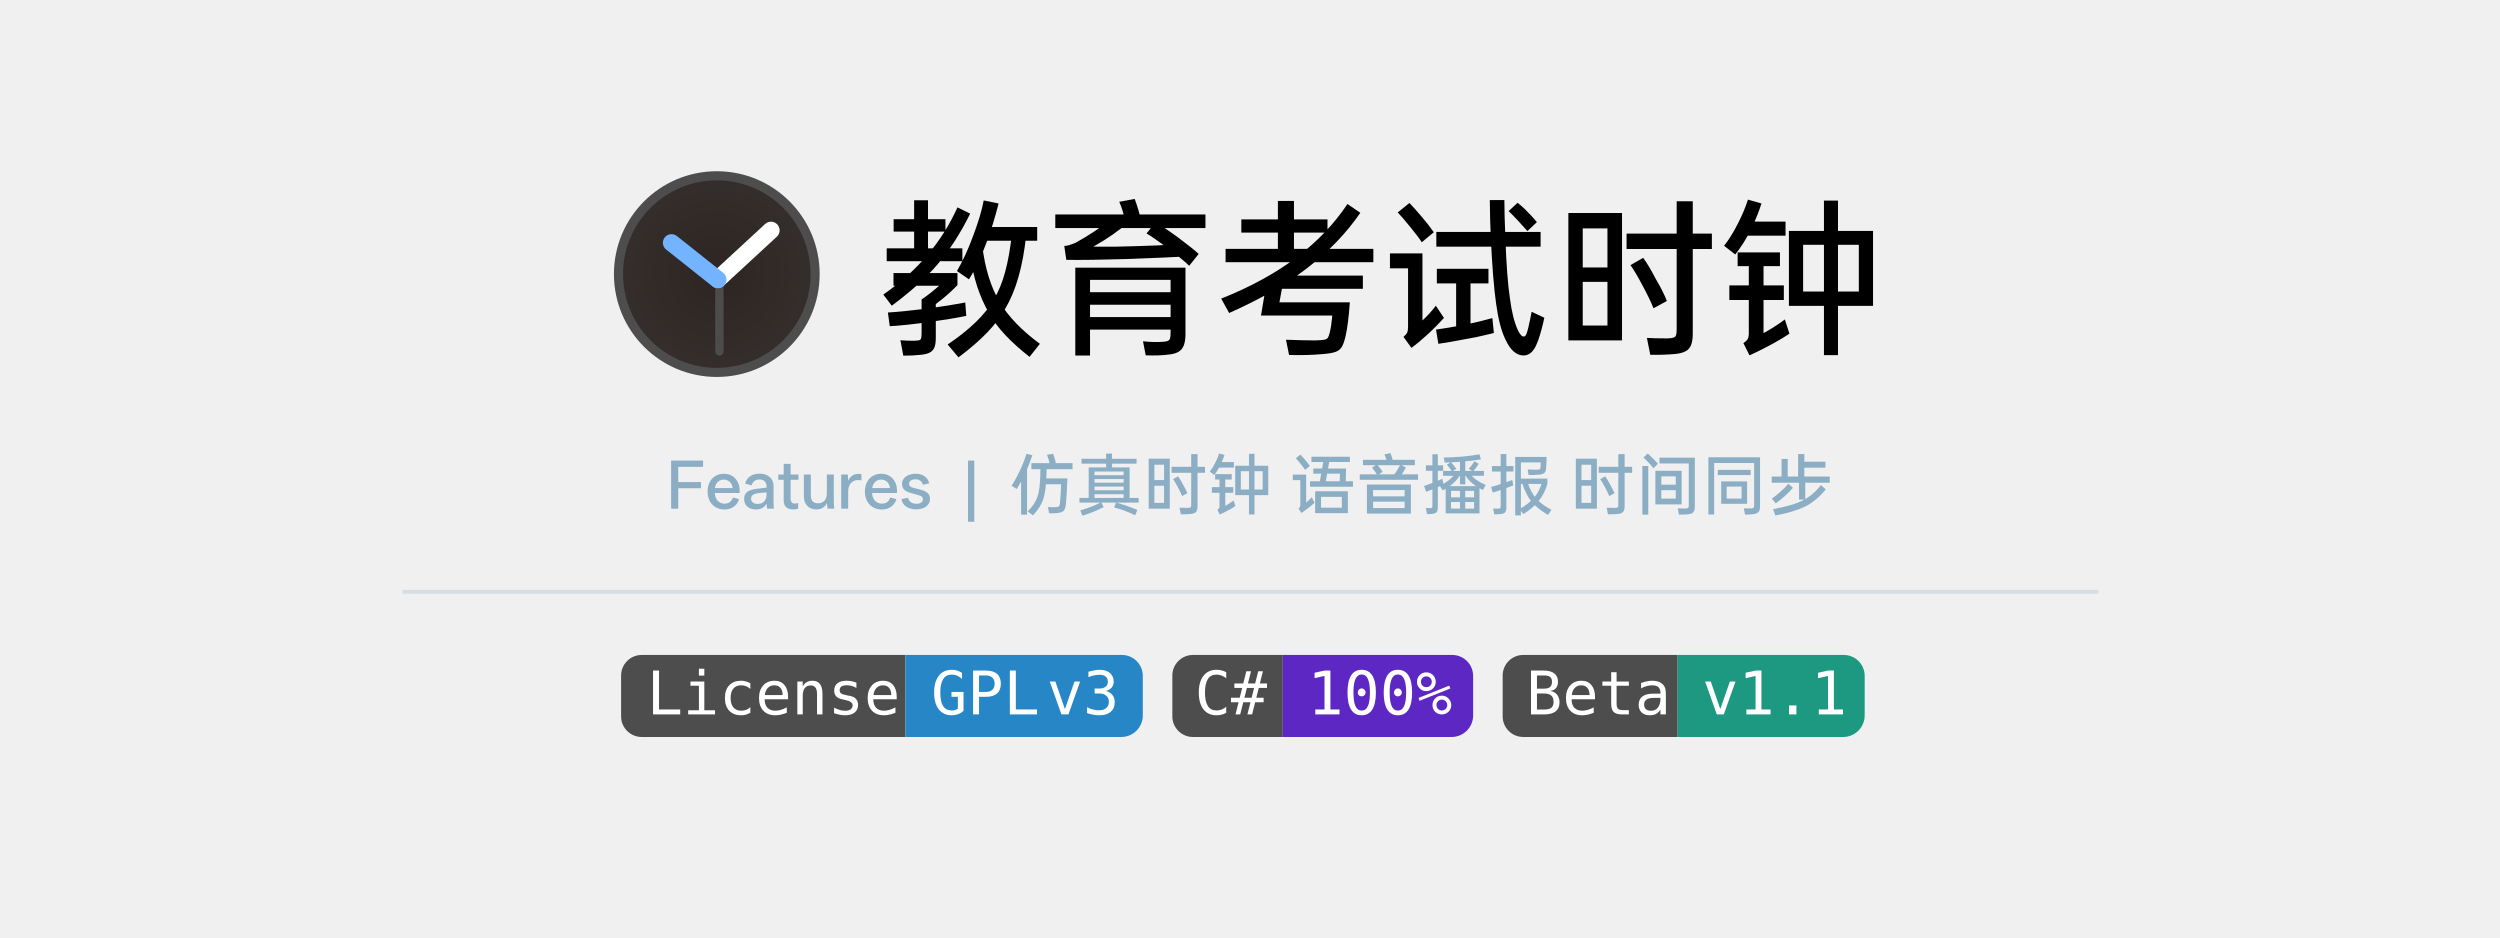
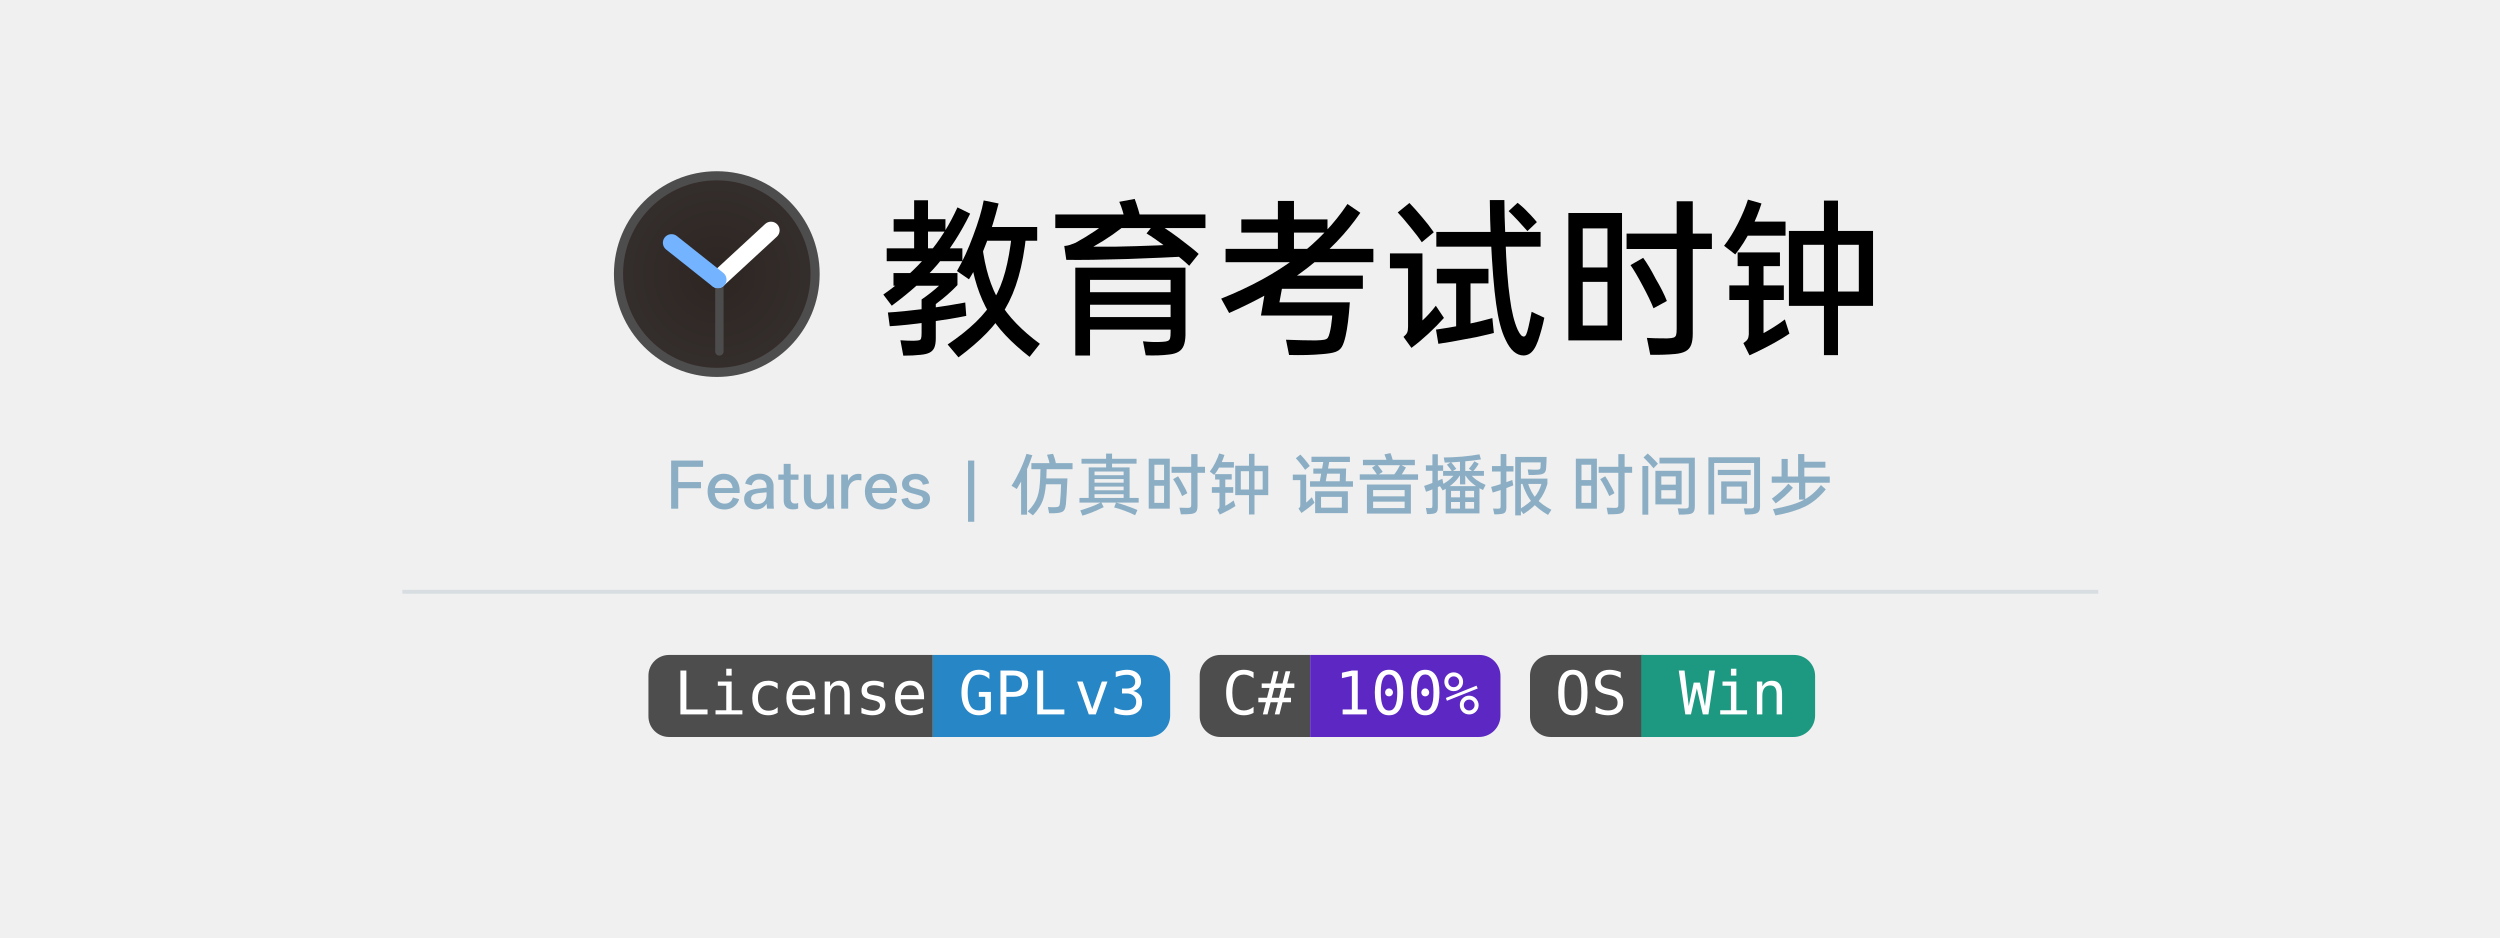
<svg xmlns="http://www.w3.org/2000/svg" version="1.1" id="图层_1" x="0px" y="0px" viewBox="0 0 1920 720" style="enable-background:new 0 0 1920 720;" xml:space="preserve">
  <style type="text/css">
	.st0{display:none;fill:url(#SVGID_1_);}
	.st1{display:none;fill:url(#SVGID_2_);}
	.st2{opacity:0.21;fill:none;stroke:#7797A5;stroke-width:3;stroke-miterlimit:10;}
	.st3{fill:url(#SVGID_3_);stroke:#4D4D4D;stroke-width:7;stroke-miterlimit:10;}
	.st4{fill:#4C4C4C;}
	.st5{fill:#FFFFFF;}
	.st6{fill:#73B3FF;}
	.st7{fill:#4D4D4D;}
	.st8{fill:#5D27C4;}
	.st9{font-family:'Consolas';}
	.st10{font-size:46.2px;}
	.st11{fill:#1D9981;}
	.st12{fill:#2686C6;}
	.st13{font-size:20.16px;}
	.st14{display:none;}
	.st15{display:inline;fill:#CFDAE5;}
	.st16{font-size:36px;}
	.st17{fill:#8CAEC4;}
+ 	.st18{fill:url(#SVGID_4_);stroke:#4D4D4D;stroke-width:16;stroke-miterlimit:10;}
</style>
  <radialGradient id="SVGID_1_" cx="960" cy="360" r="435.608" fx="862.649" fy="358.717" gradientTransform="matrix(0.0106 0.9999 -2.9087 0.0309 1996.924 -611.0827)" gradientUnits="userSpaceOnUse">
    <stop offset="0" style="stop-color:#E9F5FF" />
    <stop offset="0.452" style="stop-color:#EDF7FF" />
    <stop offset="0.871" style="stop-color:#F8FCFF" />
    <stop offset="1" style="stop-color:#FDFEFF" />
  </radialGradient>
  <rect class="st0" width="1920" height="720" />
  <radialGradient id="SVGID_2_" cx="960" cy="357" r="618.719" fx="821.727" fy="355.177" gradientTransform="matrix(0.0106 0.9999 -1.6425 0.0175 1536.151 -609.1821)" gradientUnits="userSpaceOnUse">
    <stop offset="0" style="stop-color:#E9F5FF" />
    <stop offset="0.452" style="stop-color:#EDF7FF" />
    <stop offset="0.871" style="stop-color:#F8FCFF" />
    <stop offset="1" style="stop-color:#FDFEFF" />
  </radialGradient>
  <rect y="-3" class="st1" width="1920" height="720" />
  <g>
    <g>
      <path d="M678.39,226.22c13.43-9.36,24.79-19.54,34.06-30.55c9.27-11,16.9-23.14,22.88-36.4l9.75,4.81    c-7.28,14.82-15.64,27.82-25.09,39c-4.68,5.46-9.9,10.77-15.67,15.92c-5.76,5.16-12.24,10.42-19.44,15.79L678.39,226.22z     M680.99,190.73h58.11v9.88h-58.11V190.73z M681.9,240c6.58-0.35,16.64-1.34,30.16-2.99c12.39-1.73,22.14-3.29,29.25-4.68    l0.78,10.27c-7.54,1.56-17.25,3.17-29.12,4.81c-11.96,1.65-21.84,2.69-29.64,3.12L681.9,240z M686.19,209.71h49.14v9.23    c-4.94,5.2-10.49,10.05-16.64,14.56v26.26c0,3.03-0.37,5.42-1.1,7.15c-0.74,1.73-1.95,3.03-3.64,3.9    c-1.69,0.87-4.01,1.43-6.96,1.69c-3.73,0.43-8.15,0.65-13.26,0.65l-2.21-11.83c3.55,0.26,6.93,0.39,10.14,0.39    c2.08-0.09,3.49-0.22,4.23-0.39c0.74-0.17,1.23-0.65,1.5-1.43c0.26-0.78,0.39-2.21,0.39-4.29v-25.61    c4.94-3.38,9.4-6.89,13.39-10.53h-34.97V209.71z M686.32,168.37h39.78v9.49h-39.78V168.37z M702.05,153.81h10.66v41.99h-10.66    V153.81z M727.79,264.57c8.49-5.72,15.71-11.46,21.65-17.23c5.94-5.76,10.6-11.63,13.98-17.62c3.55-5.98,6.41-13,8.58-21.06    c2.17-8.06,3.86-17.5,5.07-28.34l11.05,0.26c-1.3,12.13-3.27,22.84-5.92,32.11c-2.64,9.27-6.09,17.51-10.33,24.7    c-3.55,6.24-8.25,12.37-14.1,18.4s-13.06,12.24-21.65,18.66L727.79,264.57z M734.94,208.15c4.5-7.71,8.62-16.64,12.35-26.78    c4.07-10.75,6.8-19.89,8.19-27.43l11.44,2.34c-2.86,11.18-5.9,21.02-9.1,29.51c-4.25,11.53-8.8,21.1-13.65,28.73L734.94,208.15z     M754.31,188.13c1.04,8.84,2.69,16.92,4.94,24.25c2.25,7.32,5.11,13.89,8.58,19.7c3.29,5.55,7.54,11.01,12.74,16.38    c5.2,5.37,11.22,10.57,18.07,15.6l-7.93,10.01c-7.11-5.55-13.26-11.07-18.46-16.57c-5.2-5.5-9.45-11.2-12.74-17.1    c-7.37-12.74-12.13-27.47-14.3-44.2L754.31,188.13z M753.4,184.88l3.25-10.53h39.91v10.53H753.4z" />
      <path d="M810.47,164.73h115.31v10.4H810.47V164.73z M817.36,188.91c1.47-0.09,2.88-0.35,4.23-0.78c1.34-0.43,2.84-1,4.48-1.69    c5.03-2.77,10.01-5.8,14.95-9.1c4.94-3.38,9.36-6.63,13.26-9.75l13.52,2.34c-4.42,3.73-8.86,7.15-13.33,10.27    c-4.46,3.12-9.38,6.2-14.75,9.23c10.75,0.17,21.71,0.04,32.89-0.39c10.92-0.26,22.27-0.78,34.06-1.56l1.43,9.62    c-7.19,0.43-21.28,1.04-42.25,1.82c-20.02,0.61-35.66,0.82-46.93,0.65L817.36,188.91z M825.81,205.55h84.63v52    c-0.09,3.12-0.52,5.7-1.3,7.74c-0.78,2.04-2.06,3.62-3.83,4.75c-1.78,1.13-4.18,1.86-7.21,2.21c-5.38,0.69-11.44,0.91-18.2,0.65    l-2.08-10.79c5.55,0.61,10.62,0.74,15.21,0.39c1.82-0.09,3.14-0.33,3.97-0.72c0.82-0.39,1.36-1.06,1.63-2.01    c0.26-0.95,0.39-2.47,0.39-4.55v-40.3h-61.88v58.11h-11.31V205.55z M830.62,224.4h73.97v9.62h-73.97V224.4z M830.75,243.51h73.97    v9.62h-73.97V243.51z M871.44,152.77c0.87,2.25,1.8,5.05,2.79,8.38c1,3.34,1.8,6.39,2.4,9.17h-12.35c-0.52-2.51-1.19-5.18-2.01-8    c-0.82-2.81-1.71-5.26-2.67-7.34L871.44,152.77z M887.3,170.84c5.03,2.77,10.92,6.67,17.68,11.7c7.97,5.98,13.17,10.14,15.6,12.48    l-7.28,9.1c-3.38-3.29-8.67-7.67-15.86-13.13c-7.98-5.89-13.61-9.79-16.9-11.7L887.3,170.84z" />
      <path d="M937.87,229.34c22.62-9.01,41.9-19.57,57.85-31.66c15.95-12.09,28.99-25.76,39.13-41.01l9.88,6.76    c-10.75,15.69-24.48,29.95-41.21,42.77c-8.23,6.33-17.25,12.29-27.04,17.88c-9.79,5.59-20.63,11.03-32.5,16.31L937.87,229.34z     M941.25,191.12h113.49v10.27H941.25V191.12z M953.34,168.5h66.17v10.14h-66.17V168.5z M968.42,242.34l4.42-26l12.61,0.39    l-2.86,15.47h54.08c-0.78,11.18-1.87,19.8-3.25,25.87c-0.87,3.81-1.84,6.61-2.93,8.38c-1.08,1.78-2.71,3.05-4.88,3.83    c-2.17,0.78-5.55,1.34-10.14,1.69c-7.71,0.69-16.21,0.91-25.48,0.65l-2.34-11.7c9.36,0.35,16.9,0.52,22.62,0.52    c3.12-0.09,5.35-0.26,6.7-0.52c1.34-0.26,2.27-0.76,2.79-1.5c0.52-0.74,1-2.01,1.43-3.83c0.78-2.95,1.38-6.71,1.82-11.31    c0-0.35,0.02-0.67,0.06-0.98c0.04-0.3,0.07-0.63,0.07-0.97H968.42z M977.91,211.66h68.77v10.14h-68.77V211.66z M981.42,154.33    h12.35v41.86h-12.35V154.33z" />
      <path d="M1067.48,194.63h24.96v51.48c1.65-1.47,3.36-3.19,5.14-5.14c1.78-1.95,3.49-4.01,5.13-6.17l6.24,9.36    c-3.55,3.99-7.52,8.02-11.9,12.09c-4.38,4.07-8.73,7.71-13.06,10.92l-6.11-8.45c1.47-1.21,2.42-2.34,2.86-3.38    c0.43-1.04,0.65-2.51,0.65-4.42v-44.85h-13.91V194.63z M1082.43,155.89c2.77,2.86,6.02,6.5,9.75,10.92    c3.21,3.73,6.2,7.58,8.97,11.57l-9.23,7.67c-1.73-2.77-4.68-6.67-8.84-11.7c-4.42-5.46-7.63-9.19-9.62-11.18L1082.43,155.89z     M1102.84,253.13c5.2-0.69,12.65-1.95,22.36-3.77c8.23-1.73,15.21-3.42,20.93-5.07l1.17,11.44l-3.64,0.91    c-7.02,1.74-13.04,2.99-18.07,3.77c-7.8,1.56-14.78,2.77-20.93,3.64L1102.84,253.13z M1103.1,178.12h80.08v11.31h-80.08V178.12z     M1103.49,206.46h39.65v11.18h-39.65V206.46z M1118.31,212.57h11.05v42.64h-11.05V212.57z M1155.36,153.68    c0,7.46,0.26,17.12,0.78,28.99c0.69,20.11,1.86,35.67,3.51,46.67c1.3,10.05,3.29,18.07,5.98,24.05c0.95,1.91,1.78,3.23,2.47,3.96    c0.69,0.74,1.43,1.11,2.21,1.11c0.69,0,1.3-0.54,1.82-1.63c0.52-1.08,1.08-2.92,1.69-5.53c0.43-1.82,0.87-3.79,1.3-5.92    c0.43-2.12,0.82-4.09,1.17-5.92l9.75,4.55c-1.21,5.98-2.82,11.87-4.81,17.68c-1.04,2.86-2.14,5.11-3.31,6.76    c-1.17,1.65-2.41,2.82-3.71,3.51c-1.3,0.69-2.69,1.04-4.16,1.04c-2.6,0-5.07-0.97-7.41-2.92s-4.51-5.09-6.5-9.42    c-3.12-6.33-5.51-15.51-7.15-27.56c-1.65-11.7-2.99-28.34-4.03-49.92c-0.44-9.45-0.7-19.28-0.78-29.51H1155.36z M1165.5,155.76    c3.12,2.43,5.89,4.98,8.32,7.67c0.95,0.87,2.38,2.38,4.29,4.55c0.35,0.44,0.71,0.87,1.11,1.3c0.39,0.43,0.76,0.87,1.11,1.3    l-7.28,6.89c-2.95-3.38-5.33-6.02-7.15-7.93c-2.52-2.69-4.94-5.16-7.28-7.41L1165.5,155.76z" />
      <path d="M1204.5,163.56h41.21v97.89h-41.21V163.56z M1209.7,205.42h29.77v11.05h-29.77V205.42z M1215.54,175.39v74.62h18.98    v-74.62H1215.54z M1249.21,179.42h65.52v11.83h-65.52V179.42z M1261.96,198.01c3.03,4.16,6.24,9.54,9.62,16.12    c3.81,6.42,6.67,12.09,8.58,17.03l-10.27,5.59c-1.91-4.77-4.68-10.53-8.32-17.29c-3.81-7.19-6.93-12.48-9.36-15.86L1261.96,198.01    z M1300.04,256.25c0,3.55-0.41,6.41-1.23,8.58c-0.83,2.17-2.21,3.79-4.16,4.88c-1.95,1.08-4.62,1.8-8,2.14    c-5.46,0.52-11.88,0.74-19.24,0.65l-2.6-13c3.64,0.26,8.84,0.39,15.6,0.39c2.43-0.09,4.1-0.3,5-0.65    c0.91-0.35,1.52-0.98,1.82-1.89c0.3-0.91,0.46-2.53,0.46-4.88v-97.89h12.35V256.25z" />
      <path d="M1324.09,188.78c3.73-4.77,7.28-10.49,10.66-17.16c3.38-6.67,5.94-12.78,7.67-18.33l10.4,2.99    c-2,6.33-4.68,12.96-8.06,19.89c-3.38,6.93-7.41,13.35-12.09,19.24L1324.09,188.78z M1328.13,219.2h41.86v11.18h-41.86V219.2z     M1334.5,193.85h32.5v10.53h-32.5V193.85z M1338.92,263.53c1.56-1.04,2.62-2.02,3.18-2.93c0.56-0.91,0.89-2.14,0.98-3.71v-57.85    h11.31v56.81c2.25-1.21,5.03-2.86,8.32-4.94c3.29-2.08,5.98-3.94,8.06-5.59l3.51,10.92c-3.29,2.25-7.13,4.59-11.5,7.02    c-4.38,2.43-9.17,4.9-14.37,7.41c-0.78,0.35-1.58,0.71-2.4,1.11c-0.83,0.39-1.63,0.76-2.41,1.1L1338.92,263.53z M1341.13,170.19    h30.16v10.79h-30.16V170.19z M1373.88,177.34h64.61v57.59h-64.61V177.34z M1384.8,188v35.88h42.77V188H1384.8z M1400.79,154.07    h10.79v118.69h-10.79V154.07z" />
    </g>
  </g>
  <line class="st2" x1="309" y1="454.5" x2="1611.5" y2="454.5" />
  <g>
    <radialGradient id="SVGID_3_" cx="550.5" cy="210.5" r="75.5" gradientUnits="userSpaceOnUse">
      <stop offset="0" style="stop-color:#2D2522" />
      <stop offset="1" style="stop-color:#342E2C" />
    </radialGradient>
    <circle class="st3" cx="550.5" cy="210.5" r="75.5" />
    <path class="st4" d="M552.49,273.12L552.49,273.12c-1.78,0-3.22-1.44-3.22-3.22v-54.19c0-1.78,1.44-3.22,3.22-3.22l0,0   c1.78,0,3.22,1.44,3.22,3.22v54.19C555.71,271.67,554.27,273.12,552.49,273.12z" />
    <path class="st5" d="M546.47,219.02L546.47,219.02c-2.48-2.69-2.32-6.89,0.38-9.37l40.78-37.63c2.69-2.48,6.89-2.32,9.37,0.38l0,0   c2.48,2.69,2.32,6.89-0.38,9.37l-40.78,37.63C553.15,221.88,548.95,221.71,546.47,219.02z" />
    <path class="st6" d="M556.53,218.88L556.53,218.88c-2.28,2.87-6.45,3.34-9.32,1.07l-35.62-28.3c-2.87-2.28-3.34-6.45-1.07-9.32v0   c2.28-2.87,6.45-3.34,9.32-1.07l35.62,28.3C558.33,211.84,558.8,216.01,556.53,218.88z" />
  </g>
  <g>
-     <path class="st7" d="M985.2,566h-69.02c-8.74,0-15.82-7.08-15.82-15.82v-31.36c0-8.74,7.08-15.82,15.82-15.82h69.02V566z" />
-     <path class="st8" d="M1114.84,566H985.2v-63h130.07c8.88,0,16.09,7.2,16.09,16.09v30.39C1131.36,558.6,1123.96,566,1114.84,566z" />
-     <text transform="matrix(1 0 0 1 917.5352 548.6816)" class="st5 st9 st10">C#</text>
-     <text transform="matrix(1 0 0 1 1004.055 548.6816)" class="st5 st9 st10">100%</text>
+     <path class="st7" d="M1006.2,566h-69.02c-8.74,0-15.82-7.08-15.82-15.82v-31.36c0-8.74,7.08-15.82,15.82-15.82h69.02V566z" />
+     <path class="st8" d="M1135.84,566H1006.2v-63h130.07c8.88,0,16.09,7.2,16.09,16.09v30.39C1152.36,558.6,1144.96,566,1135.84,566z" />
+     <text transform="matrix(1 0 0 1 938.5352 548.6816)" class="st5 st9 st10">C#</text>
+     <text transform="matrix(1 0 0 1 1025.055 548.6816)" class="st5 st9 st10">100%</text>
  </g>
  <g>
-     <path class="st7" d="M1288.44,566h-118.58c-8.74,0-15.82-7.08-15.82-15.82v-31.36c0-8.74,7.08-15.82,15.82-15.82h118.58V566z" />
-     <path class="st11" d="M1415.56,566h-127.12v-63h127.55c8.88,0,16.09,7.2,16.09,16.09v30.39C1432.08,558.6,1424.68,566,1415.56,566z   " />
-     <text transform="matrix(1 0 0 1 1172.056 548.6816)" class="st5 st9 st10">Beta</text>
-     <text transform="matrix(1 0 0 1 1307.295 548.6816)" class="st5 st9 st10">v1.1</text>
+     <path class="st7" d="M1262,566h-71.14c-8.74,0-15.82-7.08-15.82-15.82v-31.36c0-8.74,7.08-15.82,15.82-15.82H1262V566z" />
+     <path class="st11" d="M1377.48,566h-117.04v-63h117.47c8.88,0,16.09,7.2,16.09,16.09v30.39C1394,558.6,1386.6,566,1377.48,566z" />
+     <text transform="matrix(1 0 0 1 1194.056 548.6816)" class="st5 st9 st10">OS</text>
+     <text transform="matrix(1 0 0 1 1289.295 548.6816)" class="st5 st9 st10">Win</text>
  </g>
  <g>
-     <path class="st7" d="M695.4,566H492.82c-8.74,0-15.82-7.08-15.82-15.82v-31.36c0-8.74,7.08-15.82,15.82-15.82H695.4V566z" />
-     <path class="st12" d="M861.16,566H695.4v-63h166.19c8.88,0,16.09,7.2,16.09,16.09v30.39C877.68,558.6,870.28,566,861.16,566z" />
-     <text transform="matrix(1 0 0 1 496.6953 548.6816)" class="st5 st9 st10">License</text>
-     <text transform="matrix(1 0 0 1 715.0952 548.6816)">
+     <path class="st7" d="M716.4,566H513.82c-8.74,0-15.82-7.08-15.82-15.82v-31.36c0-8.74,7.08-15.82,15.82-15.82H716.4V566z" />
+     <path class="st12" d="M882.16,566H716.4v-63h166.19c8.88,0,16.09,7.2,16.09,16.09v30.39C898.68,558.6,891.28,566,882.16,566z" />
+     <text transform="matrix(1 0 0 1 517.6953 548.6816)" class="st5 st9 st10">License</text>
+     <text transform="matrix(1 0 0 1 736.0952 548.6816)">
      <tspan x="0" y="0" class="st5 st9 st10">GPL</tspan>
      <tspan x="77.59" y="0" class="st5 st9 st13"> </tspan>
      <tspan x="88.87" y="0" class="st5 st9 st10">v3</tspan>
    </text>
  </g>
  <g class="st14">
    <text transform="matrix(1 0 0 1 614.8936 688.8506)" class="st15 st9 st16">https://github.com/CaozyDevp/ExamClock</text>
    <path class="st15" d="M592.57,691.67h-14.62c-4.79,0.09-8.75-3.73-8.84-8.53c-0.09-4.79,3.73-8.75,8.53-8.84c0.1,0,0.21,0,0.31,0   h9.14c0.76,0,1.37,0.61,1.37,1.37c0,0.76-0.61,1.37-1.37,1.37h-9.14c-3.28-0.07-6,2.53-6.07,5.81c-0.07,3.28,2.53,6,5.81,6.07   c0.09,0,0.17,0,0.26,0h14.62c3.28,0,5.94-2.65,5.94-5.93c0-1.45-0.53-2.85-1.49-3.94c-0.5-0.57-0.45-1.43,0.12-1.94   c0.57-0.5,1.43-0.45,1.94,0.12c3.17,3.59,2.83,9.08-0.76,12.25C596.73,690.9,594.69,691.67,592.57,691.67L592.57,691.67z" />
    <path class="st15" d="M585.25,684.36h-9.14c-0.76,0-1.37-0.61-1.37-1.37c0-0.76,0.61-1.37,1.37-1.37h9.14   c3.28-0.07,5.88-2.79,5.81-6.07c-0.07-3.18-2.63-5.74-5.81-5.81h-14.62c-3.28,0-5.94,2.66-5.94,5.94c0,1.45,0.53,2.84,1.48,3.93   c0.5,0.57,0.45,1.44-0.12,1.94c-0.57,0.5-1.44,0.45-1.94-0.12l0,0c-3.17-3.6-2.82-9.09,0.78-12.26c1.58-1.4,3.62-2.17,5.74-2.17   h14.62c4.79,0.09,8.61,4.04,8.53,8.84C593.69,680.51,589.92,684.28,585.25,684.36L585.25,684.36z" />
  </g>
  <g>
    <g>
      <path class="st17" d="M515.43,390.67V353.7h24.53v4.84h-19.07v11.68h17.49v4.74h-17.49v15.71H515.43z" />
      <path class="st17" d="M556.33,391.28c-2.52,0-4.75-0.57-6.71-1.71c-1.96-1.14-3.48-2.75-4.56-4.84c-1.09-2.09-1.63-4.53-1.63-7.32    c0-2.69,0.54-5.07,1.61-7.14c1.07-2.07,2.55-3.66,4.44-4.77c1.89-1.1,4.02-1.66,6.4-1.66c2.62,0,4.89,0.64,6.81,1.91    c1.92,1.27,3.35,3.03,4.28,5.28c0.94,2.24,1.28,4.78,1.05,7.6h-19.89l0.1-3.77h14.48c-0.14-1.29-0.51-2.43-1.12-3.42    c-0.61-0.99-1.41-1.75-2.4-2.29c-0.99-0.54-2.09-0.82-3.31-0.82c-1.26,0-2.41,0.32-3.47,0.97c-1.05,0.65-1.89,1.56-2.5,2.73    c-0.61,1.17-0.94,2.54-0.97,4.11v1.53c-0.03,1.8,0.26,3.39,0.89,4.77c0.63,1.38,1.52,2.45,2.68,3.21c1.16,0.76,2.5,1.15,4.03,1.15    c1.53,0,2.84-0.39,3.93-1.17c1.09-0.78,1.89-1.97,2.4-3.57l4.74,1.28c-0.44,1.56-1.19,2.95-2.24,4.16    c-1.05,1.21-2.35,2.14-3.88,2.8C559.95,390.95,558.23,391.28,556.33,391.28z" />
      <path class="st17" d="M580.66,391.28c-2.86,0-5.1-0.74-6.73-2.22c-1.63-1.48-2.45-3.41-2.45-5.79c0-2.62,0.88-4.51,2.65-5.69    c1.77-1.17,4.54-1.96,8.31-2.37l7.45-0.82v3.62l-6.58,0.61c-2.45,0.27-4.14,0.76-5.07,1.45c-0.94,0.7-1.4,1.69-1.4,2.98    c0,1.09,0.42,2.02,1.25,2.8c0.83,0.78,2.13,1.17,3.9,1.17c1.29,0,2.45-0.28,3.47-0.84c1.02-0.56,1.82-1.39,2.4-2.5    c0.58-1.1,0.87-2.41,0.87-3.9v-5.97c0-1.77-0.48-3.14-1.45-4.11c-0.97-0.97-2.3-1.45-4-1.45c-1.6,0-2.89,0.38-3.88,1.15    c-0.99,0.76-1.7,1.88-2.14,3.34l-4.95-1.28c0.37-1.67,1.1-3.09,2.17-4.26c1.07-1.17,2.35-2.04,3.85-2.6    c1.5-0.56,3.06-0.84,4.69-0.84c2.58,0,4.71,0.47,6.38,1.4c1.67,0.94,2.86,2.12,3.6,3.54c0.73,1.43,1.1,2.91,1.1,4.44v11.53    c0,2.45,0.08,4.44,0.26,5.97h-5.25c-0.2-1.16-0.34-2.41-0.41-3.77h-0.05c-0.78,1.43-1.85,2.52-3.21,3.26    C584.04,390.91,582.46,391.28,580.66,391.28z" />
      <path class="st17" d="M609.16,391.23c-2.38,0-4.19-0.58-5.43-1.73c-1.24-1.16-1.86-2.94-1.86-5.36v-15.66h-4.13v-4.03h4.13v-8.21    h5.35v8.21h6.02v4.03h-6.02v14.54c0,1.26,0.29,2.19,0.87,2.8c0.58,0.61,1.41,0.92,2.5,0.92c0.88,0,1.68-0.15,2.4-0.46v4.28    C611.93,391.01,610.66,391.23,609.16,391.23z" />
      <path class="st17" d="M627.01,391.23c-1.8,0-3.43-0.37-4.87-1.1c-1.45-0.73-2.6-1.87-3.47-3.42c-0.87-1.55-1.3-3.51-1.3-5.89    v-16.37h5.35v15.55c0,2.48,0.49,4.19,1.48,5.13c0.99,0.94,2.35,1.4,4.08,1.4c2.01,0,3.63-0.65,4.87-1.96    c1.24-1.31,1.86-3.22,1.86-5.74v-14.38h5.35v20.04c0,0.92,0.03,1.93,0.08,3.03c0.05,1.11,0.13,2.15,0.23,3.14h-5.1    c-0.2-1.09-0.37-2.5-0.51-4.23h-0.05c-0.75,1.56-1.8,2.75-3.16,3.57C630.5,390.82,628.88,391.23,627.01,391.23z" />
      <path class="st17" d="M646.04,390.67v-26.21h5.1l0.25,4.64h0.1c0.68-1.63,1.71-2.91,3.09-3.82s2.93-1.38,4.67-1.38    c0.44,0,0.84,0.02,1.2,0.05c0.36,0.03,0.72,0.1,1.1,0.2v4.79c-0.88-0.17-1.79-0.25-2.7-0.25c-1.36,0-2.61,0.34-3.75,1.02    c-1.14,0.68-2.04,1.68-2.7,3.01c-0.66,1.33-0.99,2.89-0.99,4.69v13.26H646.04z" />
      <path class="st17" d="M677.15,391.28c-2.52,0-4.75-0.57-6.71-1.71c-1.96-1.14-3.48-2.75-4.56-4.84c-1.09-2.09-1.63-4.53-1.63-7.32    c0-2.69,0.54-5.07,1.61-7.14c1.07-2.07,2.55-3.66,4.44-4.77c1.89-1.1,4.02-1.66,6.4-1.66c2.62,0,4.89,0.64,6.81,1.91    c1.92,1.27,3.35,3.03,4.28,5.28c0.94,2.24,1.28,4.78,1.05,7.6h-19.89l0.1-3.77h14.48c-0.14-1.29-0.51-2.43-1.12-3.42    c-0.61-0.99-1.41-1.75-2.4-2.29c-0.99-0.54-2.09-0.82-3.31-0.82c-1.26,0-2.41,0.32-3.47,0.97c-1.05,0.65-1.89,1.56-2.5,2.73    c-0.61,1.17-0.94,2.54-0.97,4.11v1.53c-0.03,1.8,0.26,3.39,0.89,4.77c0.63,1.38,1.52,2.45,2.68,3.21c1.16,0.76,2.5,1.15,4.03,1.15    c1.53,0,2.84-0.39,3.93-1.17c1.09-0.78,1.89-1.97,2.4-3.57l4.74,1.28c-0.44,1.56-1.19,2.95-2.24,4.16    c-1.05,1.21-2.35,2.14-3.88,2.8C680.77,390.95,679.05,391.28,677.15,391.28z" />
      <path class="st17" d="M703.56,391.18c-2.92,0-5.42-0.67-7.47-2.01c-2.06-1.34-3.32-3.29-3.8-5.84l5.05-1.07    c0.31,1.43,1.03,2.56,2.17,3.39c1.14,0.83,2.58,1.25,4.31,1.25c1.09,0,2-0.15,2.73-0.46c0.73-0.31,1.28-0.72,1.66-1.25    c0.37-0.53,0.56-1.11,0.56-1.76c0-0.68-0.15-1.22-0.46-1.63c-0.31-0.41-0.77-0.75-1.4-1.02c-0.63-0.27-1.52-0.56-2.68-0.87    l-4.49-1.22c-2.38-0.61-4.14-1.47-5.28-2.58c-1.14-1.1-1.71-2.63-1.71-4.56c0-1.43,0.43-2.73,1.3-3.9    c0.87-1.17,2.09-2.1,3.67-2.78c1.58-0.68,3.41-1.02,5.48-1.02c2.75,0,5.07,0.66,6.96,1.99c1.89,1.33,3.02,3.13,3.39,5.41    l-4.79,1.07c-0.31-1.29-0.94-2.32-1.91-3.08c-0.97-0.76-2.25-1.15-3.85-1.15c-0.92,0-1.75,0.14-2.5,0.43    c-0.75,0.29-1.33,0.68-1.73,1.17c-0.41,0.49-0.61,1.08-0.61,1.76c0,0.58,0.12,1.07,0.36,1.48c0.24,0.41,0.65,0.77,1.25,1.1    c0.59,0.32,1.42,0.6,2.47,0.84l4.74,1.22c1.56,0.41,2.87,0.89,3.93,1.45c1.05,0.56,1.87,1.29,2.45,2.19    c0.58,0.9,0.87,2.01,0.87,3.34c0,1.6-0.43,3.01-1.3,4.23c-0.87,1.22-2.1,2.18-3.7,2.86C707.63,390.84,705.74,391.18,703.56,391.18    z" />
      <path class="st17" d="M743.44,400.72V353.7h4.79v47.02H743.44z" />
      <path class="st17" d="M776.85,373.08c2.28-3.5,4.44-7.42,6.48-11.76s3.71-8.59,5-12.78l4.54,1.07c-1.73,5.1-3.5,9.62-5.3,13.57    c-1.8,3.95-4.03,8.08-6.68,12.39L776.85,373.08z M784.19,361.19l4.59-2.14v36.21h-4.59V361.19z M789.29,392.76    c1.97-1.97,3.57-3.9,4.79-5.79s2.14-3.8,2.75-5.74c0.61-1.77,1.08-3.9,1.4-6.4c0.32-2.5,0.55-5.5,0.69-9l0.05-2.75    c0.07-1.12,0.11-2.18,0.13-3.16c0.02-0.99,0.03-1.72,0.03-2.19h4.74c0,1.19-0.03,2.6-0.1,4.23c-0.07,1.63-0.12,3.09-0.15,4.39    c-0.14,3.57-0.39,6.71-0.77,9.41c-0.37,2.7-0.87,5.07-1.48,7.11c-0.71,2.24-1.74,4.45-3.09,6.6c-1.34,2.16-3,4.28-4.97,6.35    L789.29,392.76z M792.1,355.68h31.62v4.64H792.1V355.68z M819.79,367.42c-0.34,8.4-0.73,15.01-1.17,19.84    c-0.2,1.67-0.51,2.94-0.92,3.83c-0.41,0.88-1.04,1.55-1.89,1.99c-0.85,0.44-2.06,0.75-3.62,0.92c-0.88,0.1-1.96,0.17-3.21,0.2    c-1.26,0.03-2.35,0.03-3.26,0l-0.92-4.79c0.88,0.07,1.83,0.11,2.83,0.13c1,0.02,1.88,0.01,2.63-0.03    c1.12-0.07,1.91-0.18,2.37-0.33c0.46-0.15,0.78-0.46,0.97-0.92c0.19-0.46,0.35-1.23,0.48-2.32c0.17-1.5,0.35-3.76,0.54-6.81    c0.19-3.04,0.28-5.45,0.28-7.22h-14.13v-4.49H819.79z M808.77,348.54c0.54,1.39,1.07,2.99,1.58,4.79c0.44,1.8,0.82,3.43,1.12,4.9    l-4.9-0.05c-0.24-1.39-0.58-2.89-1.02-4.49c-0.51-1.77-0.99-3.25-1.43-4.44L808.77,348.54z" />
      <path class="st17" d="M829.02,382.41h45.49v3.57h-45.49V382.41z M829.68,391.95c2.99-0.92,5.8-1.85,8.42-2.81    c2.31-0.88,4.86-2.02,7.65-3.42l1.89,3.77c-1.63,0.82-3.57,1.72-5.81,2.7c-0.37,0.14-0.77,0.29-1.17,0.46    c-0.41,0.17-0.8,0.34-1.17,0.51c-2.48,1.02-5.22,1.97-8.21,2.86L829.68,391.95z M830.6,352.37h42.28v3.72H830.6V352.37z     M836.11,358.95h31.42v24.43h-4.59v-21.22H840.6v21.27h-4.49V358.95z M838.61,364.97h26.42v2.96h-26.42V364.97z M838.61,370.68    h26.42v3.01h-26.42V370.68z M838.61,376.54h26.42v3.01h-26.42V376.54z M849.47,348.39h4.59v11.83h-4.59V348.39z M857.12,385.93    c1.97,0.48,4.79,1.38,8.47,2.7c3.06,1.02,5.71,2.04,7.96,3.06l-1.79,4.03c-2.04-1.05-4.68-2.19-7.9-3.42    c-3.13-1.16-5.87-2.02-8.21-2.6L857.12,385.93z" />
      <path class="st17" d="M882.21,352.27h16.17v38.4h-16.17V352.27z M884.25,368.69h11.68v4.33h-11.68V368.69z M886.55,356.91v29.27    h7.45v-29.27H886.55z M899.76,358.49h25.7v4.64h-25.7V358.49z M904.75,365.78c1.19,1.63,2.45,3.74,3.77,6.32    c1.5,2.52,2.62,4.74,3.37,6.68l-4.03,2.19c-0.75-1.87-1.84-4.13-3.26-6.78c-1.5-2.82-2.72-4.9-3.67-6.22L904.75,365.78z     M919.7,388.63c0,1.39-0.16,2.52-0.48,3.37c-0.32,0.85-0.87,1.49-1.63,1.91c-0.76,0.42-1.81,0.71-3.14,0.84    c-2.14,0.2-4.66,0.29-7.55,0.25l-1.02-5.1c1.43,0.1,3.47,0.15,6.12,0.15c0.95-0.03,1.61-0.12,1.96-0.25    c0.36-0.13,0.59-0.38,0.71-0.74c0.12-0.36,0.18-0.99,0.18-1.91v-38.4h4.85V388.63z" />
      <path class="st17" d="M929.13,362.16c1.46-1.87,2.86-4.11,4.18-6.73c1.33-2.62,2.33-5.01,3.01-7.19l4.08,1.17    c-0.78,2.48-1.84,5.08-3.16,7.8c-1.33,2.72-2.91,5.24-4.74,7.55L929.13,362.16z M930.71,374.1h16.42v4.39h-16.42V374.1z     M933.21,364.15h12.75v4.13h-12.75V364.15z M934.95,391.49c0.61-0.41,1.03-0.79,1.25-1.15c0.22-0.36,0.35-0.84,0.38-1.45v-22.69    h4.44v22.29c0.88-0.48,1.97-1.12,3.26-1.94c1.29-0.82,2.35-1.55,3.16-2.19l1.38,4.28c-1.29,0.88-2.8,1.8-4.51,2.75    c-1.72,0.95-3.6,1.92-5.64,2.91c-0.31,0.14-0.62,0.28-0.94,0.43c-0.32,0.15-0.64,0.3-0.94,0.43L934.95,391.49z M935.81,354.87    h11.83v4.23h-11.83V354.87z M948.66,357.67h25.35v22.59h-25.35V357.67z M952.95,361.86v14.08h16.78v-14.08H952.95z M959.22,348.54    h4.23v46.56h-4.23V348.54z" />
      <path class="st17" d="M992.88,364.51h10.25v21.47c1.05-0.85,2.5-2.23,4.34-4.13l2.09,4.28c-2.75,2.55-6.1,5.17-10.05,7.85    l-2.3-3.42c0.54-0.38,0.92-0.77,1.12-1.17c0.2-0.41,0.31-0.92,0.31-1.53v-19.13h-5.76V364.51z M998.69,349.11    c0.58,0.54,1.55,1.6,2.91,3.16c0.13,0.17,0.28,0.35,0.43,0.54c0.15,0.19,0.3,0.37,0.43,0.54c1.46,1.73,2.62,3.25,3.47,4.54    l-3.62,2.96c-0.61-0.95-1.75-2.48-3.42-4.59c-1.6-2.01-2.84-3.45-3.72-4.33L998.69,349.11z M1006.09,369.61h33v4.18h-33V369.61z     M1007.21,350.79h29.53v4.03h-29.53V350.79z M1008.64,359.82h25.19l-0.36,11.93h-4.64l0.25-7.96h-20.45V359.82z M1010.02,377.31    h25.14v16.78h-25.14V377.31z M1013.33,371.29l3.42-19.23l4.39,0.92l-3.42,19.28L1013.33,371.29z M1014.56,381.59v8.31h15.96v-8.31    H1014.56z" />
      <path class="st17" d="M1044.29,364.3h44.78v4.18h-44.78V364.3z M1046.74,353.13h39.88v4.13h-39.88V353.13z M1049.8,372.11h33.76    v22.34h-33.76V372.11z M1051.99,381.18h29.43v4.08h-29.43V381.18z M1057.5,356.6c0.1,0.07,0.46,0.48,1.07,1.22l1.17,1.53    c0.31,0.41,0.6,0.8,0.87,1.17c0.27,0.37,0.53,0.73,0.77,1.07l0.51,0.77l-3.98,2.65c-0.58-0.99-1.26-1.99-2.04-3.01    c-1.22-1.63-1.94-2.58-2.14-2.86L1057.5,356.6z M1054.54,376.39v13.82h24.22v-13.82H1054.54z M1067.85,347.98    c0.41,0.92,0.82,2.06,1.22,3.42c0.44,1.29,0.78,2.43,1.02,3.42l-4.49,0.92l-0.15-0.66c-0.27-0.88-0.58-1.8-0.92-2.75    c-0.31-0.99-0.73-2.11-1.28-3.37L1067.85,347.98z M1070.3,364.92c0.85-0.95,1.77-2.23,2.75-3.83c1.22-2.04,2.02-3.47,2.4-4.28    l4.33,2.24c-0.88,1.56-1.77,3.03-2.65,4.39c-0.95,1.46-1.87,2.79-2.75,3.98L1070.3,364.92z" />
      <path class="st17" d="M1093.71,373.18c2.52-0.82,4.96-1.7,7.34-2.65c2.45-0.95,4.67-1.89,6.68-2.81l0.87,4.39    c-0.78,0.37-1.51,0.71-2.19,1.02c-0.68,0.31-1.38,0.61-2.09,0.92c-0.71,0.31-1.45,0.63-2.19,0.97c-0.27,0.1-0.53,0.2-0.76,0.31    c-0.24,0.1-0.49,0.2-0.77,0.31c-0.95,0.41-1.88,0.77-2.78,1.1c-0.9,0.32-1.78,0.64-2.63,0.94L1093.71,373.18z M1095.08,390.11    c1.43,0.1,2.45,0.15,3.06,0.15c0.61,0,1.04-0.05,1.3-0.15c0.25-0.1,0.42-0.3,0.51-0.59c0.08-0.29,0.13-0.74,0.13-1.35V348.9h4.18    v40.65c0,1.19-0.14,2.13-0.41,2.83c-0.27,0.7-0.69,1.21-1.25,1.53s-1.35,0.55-2.37,0.69c-1.39,0.2-2.82,0.27-4.28,0.2    L1095.08,390.11z M1095.08,357.37h13.26v4.23h-13.26V357.37z M1105.69,373.03c2.58-1.19,4.95-2.63,7.09-4.33    c1.15-0.95,2.17-1.9,3.06-2.86c0.88-0.95,1.65-1.96,2.29-3.01l3.32,1.79c-0.68,1.22-1.5,2.41-2.45,3.54    c-0.95,1.14-2.02,2.24-3.21,3.29c-2.52,2.21-5.12,3.94-7.8,5.2L1105.69,373.03z M1108.29,361.7h31.37v3.72h-31.37V361.7z     M1108.8,351.35c3.88,0,8.53-0.22,13.97-0.66c5.47-0.51,9.96-1.1,13.46-1.79l1.12,3.93c-3.84,0.65-8.64,1.21-14.38,1.68    c-5.27,0.48-9.74,0.73-13.41,0.77L1108.8,351.35z M1110.28,373.33h25.96v20.96h-25.96V373.33z M1114.36,354.92    c0.51,0.51,1.17,1.29,1.99,2.35c1.05,1.39,1.75,2.33,2.09,2.81l-3.26,2.04c-0.44-0.71-1.04-1.58-1.79-2.6    c-0.41-0.48-0.79-0.94-1.15-1.4c-0.36-0.46-0.71-0.88-1.05-1.25L1114.36,354.92z M1112.22,381.95h22.03v3.57h-22.03V381.95z     M1114.41,377v13.62h17.7V377H1114.41z M1121.25,352.78h4.08V372h-4.08V352.78z M1121.25,375.73h4.03v15.91h-4.03V375.73z     M1128.29,362.72c1.29,2.11,3.14,4.05,5.56,5.81c2.18,1.53,4.54,2.82,7.09,3.88l-1.99,3.93c-2.92-1.36-5.66-3.08-8.21-5.15    c-2.41-1.97-4.25-4.15-5.51-6.53L1128.29,362.72z M1128.08,360.02c0.71-0.78,1.45-1.68,2.19-2.7c1.05-1.53,1.75-2.55,2.09-3.06    l3.31,1.94c-0.31,0.48-0.97,1.46-1.99,2.96c-0.78,1.09-1.62,2.09-2.5,3.01L1128.08,360.02z" />
      <path class="st17" d="M1162.2,372.77c-0.31,0.14-0.64,0.27-0.99,0.41c-0.36,0.14-0.74,0.27-1.15,0.41    c-0.75,0.31-1.52,0.61-2.32,0.92s-1.62,0.6-2.47,0.87c-3.26,1.16-6.22,2.13-8.88,2.91l-1.22-4.33c2.45-0.61,5.49-1.53,9.13-2.75    c0.27-0.1,0.56-0.2,0.87-0.31c0.31-0.1,0.59-0.2,0.87-0.31c1.56-0.54,3.37-1.21,5.41-1.99L1162.2,372.77z M1145.83,357.93h16.52    v4.23h-16.52V357.93z M1156.89,389.65c0,1.7-0.29,2.93-0.87,3.7c-0.58,0.76-1.65,1.23-3.21,1.4c-1.91,0.24-3.64,0.32-5.2,0.25    l-0.92-4.44c1.33,0.1,2.55,0.13,3.67,0.1c0.68-0.03,1.16-0.09,1.43-0.18c0.27-0.08,0.46-0.27,0.56-0.56    c0.1-0.29,0.15-0.76,0.15-1.4v-39.78h4.38V389.65z M1187.8,350.94c-0.03,2.92-0.17,5.88-0.41,8.87c-0.07,1.05-0.29,1.9-0.66,2.55    c-0.38,0.65-0.95,1.15-1.73,1.5c-0.78,0.36-1.87,0.59-3.26,0.69c-2.69,0.24-5.29,0.32-7.8,0.26l-0.66-4.28    c3.06,0.17,5.58,0.22,7.55,0.15c0.88-0.03,1.46-0.16,1.73-0.38c0.27-0.22,0.46-0.65,0.56-1.3c0.1-0.95,0.15-2.24,0.15-3.88h-15.2    v40.7h-4.39v-44.88H1187.8z M1165.87,367.57h22.54v4.03c-0.68,2.38-1.56,4.65-2.63,6.81c-1.07,2.16-2.41,4.24-4,6.25    c-1.39,1.77-3.05,3.48-4.97,5.13c-1.92,1.65-4.19,3.32-6.81,5.02l-2.96-3.83c4.79-2.79,8.52-5.73,11.17-8.82    c2.65-3.13,4.52-6.63,5.61-10.51h-17.95V367.57z M1173.11,370.12c0.78,2.62,1.79,5.09,3.04,7.42c1.24,2.33,2.56,4.21,3.95,5.64    c1.43,1.56,3.04,3,4.85,4.31c1.8,1.31,3.98,2.66,6.53,4.05l-2.6,3.93c-5.03-2.96-8.96-6.02-11.78-9.18    c-1.63-1.8-3.16-4.06-4.59-6.78c-1.43-2.72-2.6-5.59-3.52-8.62L1173.11,370.12z" />
      <path class="st17" d="M1210.24,352.27h16.17v38.4h-16.17V352.27z M1212.28,368.69h11.68v4.33h-11.68V368.69z M1214.58,356.91    v29.27h7.45v-29.27H1214.58z M1227.78,358.49h25.7v4.64h-25.7V358.49z M1232.78,365.78c1.19,1.63,2.45,3.74,3.77,6.32    c1.5,2.52,2.62,4.74,3.37,6.68l-4.03,2.19c-0.75-1.87-1.84-4.13-3.26-6.78c-1.5-2.82-2.72-4.9-3.67-6.22L1232.78,365.78z     M1247.72,388.63c0,1.39-0.16,2.52-0.48,3.37c-0.32,0.85-0.87,1.49-1.63,1.91c-0.76,0.42-1.81,0.71-3.14,0.84    c-2.14,0.2-4.66,0.29-7.55,0.25l-1.02-5.1c1.43,0.1,3.47,0.15,6.12,0.15c0.95-0.03,1.61-0.12,1.96-0.25    c0.36-0.13,0.59-0.38,0.71-0.74c0.12-0.36,0.18-0.99,0.18-1.91v-38.4h4.84V388.63z" />
      <path class="st17" d="M1261.34,357.88h4.54v37.38h-4.54V357.88z M1265.42,348.29c1.29,1.09,2.69,2.4,4.18,3.93l0.87,0.87    c1.63,1.73,2.57,2.75,2.81,3.06l-3.37,3.47c-0.24-0.27-0.48-0.56-0.74-0.87c-0.26-0.31-0.54-0.63-0.84-0.97    c-0.31-0.41-0.64-0.81-1-1.2c-0.36-0.39-0.74-0.79-1.15-1.2c-1.6-1.73-2.92-3.08-3.98-4.03L1265.42,348.29z M1271.34,361.6h20.15    v25.76h-20.15V361.6z M1273.38,372.21h15.96v4.28h-15.96V372.21z M1274.5,351.5h27.13v37.13c0,1.53-0.15,2.72-0.46,3.57    c-0.31,0.85-0.82,1.49-1.53,1.91c-0.71,0.42-1.73,0.71-3.06,0.84c-1.12,0.14-2.3,0.22-3.54,0.25c-1.24,0.03-2.46,0.05-3.65,0.05    l-0.87-4.9c1.8,0.14,3.74,0.19,5.81,0.15c0.82-0.03,1.39-0.11,1.73-0.23c0.34-0.12,0.58-0.36,0.71-0.71    c0.14-0.36,0.2-0.94,0.2-1.76v-31.88h-22.49V351.5z M1275.88,365.88v17.03H1287v-17.03H1275.88z" />
      <path class="st17" d="M1312.04,351.2h39.68v37.79c0,1.33-0.17,2.38-0.51,3.16c-0.34,0.78-0.91,1.39-1.71,1.84    c-0.8,0.44-1.91,0.75-3.34,0.92c-1.7,0.2-3.71,0.29-6.02,0.25l-0.87-4.79c1.12,0.07,2.07,0.1,2.86,0.1h1.94    c0.92,0,1.59-0.07,2.01-0.2s0.71-0.39,0.87-0.76c0.15-0.37,0.23-0.99,0.23-1.84v-32.08h-30.7v39.58h-4.44V351.2z M1319.28,360.84    h25.24v4.03h-25.24V360.84z M1321.88,369.71h19.89v17.19h-19.89V369.71z M1326.11,373.69v9.23h11.42v-9.23H1326.11z" />
      <path class="st17" d="M1360.69,365.99h44.57v4.74h-44.57V365.99z M1360.79,382.97c2.31-1.67,4.63-3.54,6.96-5.63    c2.33-2.09,4.22-4.04,5.69-5.84l3.52,3.11c-1.67,2.01-3.72,4.11-6.17,6.32c-2.45,2.21-4.79,4.1-7.04,5.66L1360.79,382.97z     M1361.66,391.03c5.07-0.95,9.49-1.97,13.29-3.06c3.79-1.09,7-2.31,9.61-3.67c2.72-1.39,5.23-3.07,7.52-5.02    c2.29-1.96,4.43-4.21,6.4-6.76l3.72,3.32c-2.38,2.92-4.89,5.48-7.52,7.68c-2.64,2.19-5.4,4.02-8.29,5.48    c-2.86,1.39-6.22,2.68-10.1,3.85s-8.14,2.18-12.8,3.03L1361.66,391.03z M1368.24,352.47h4.74v16.01h-4.74V352.47z M1380.94,348.7    h4.79v19.48h-4.79V348.7z M1381.65,369.4h4.79v14.28h-4.79V369.4z M1383.54,354.61h18.36v4.54h-18.36V354.61z" />
    </g>
  </g>
</svg>
